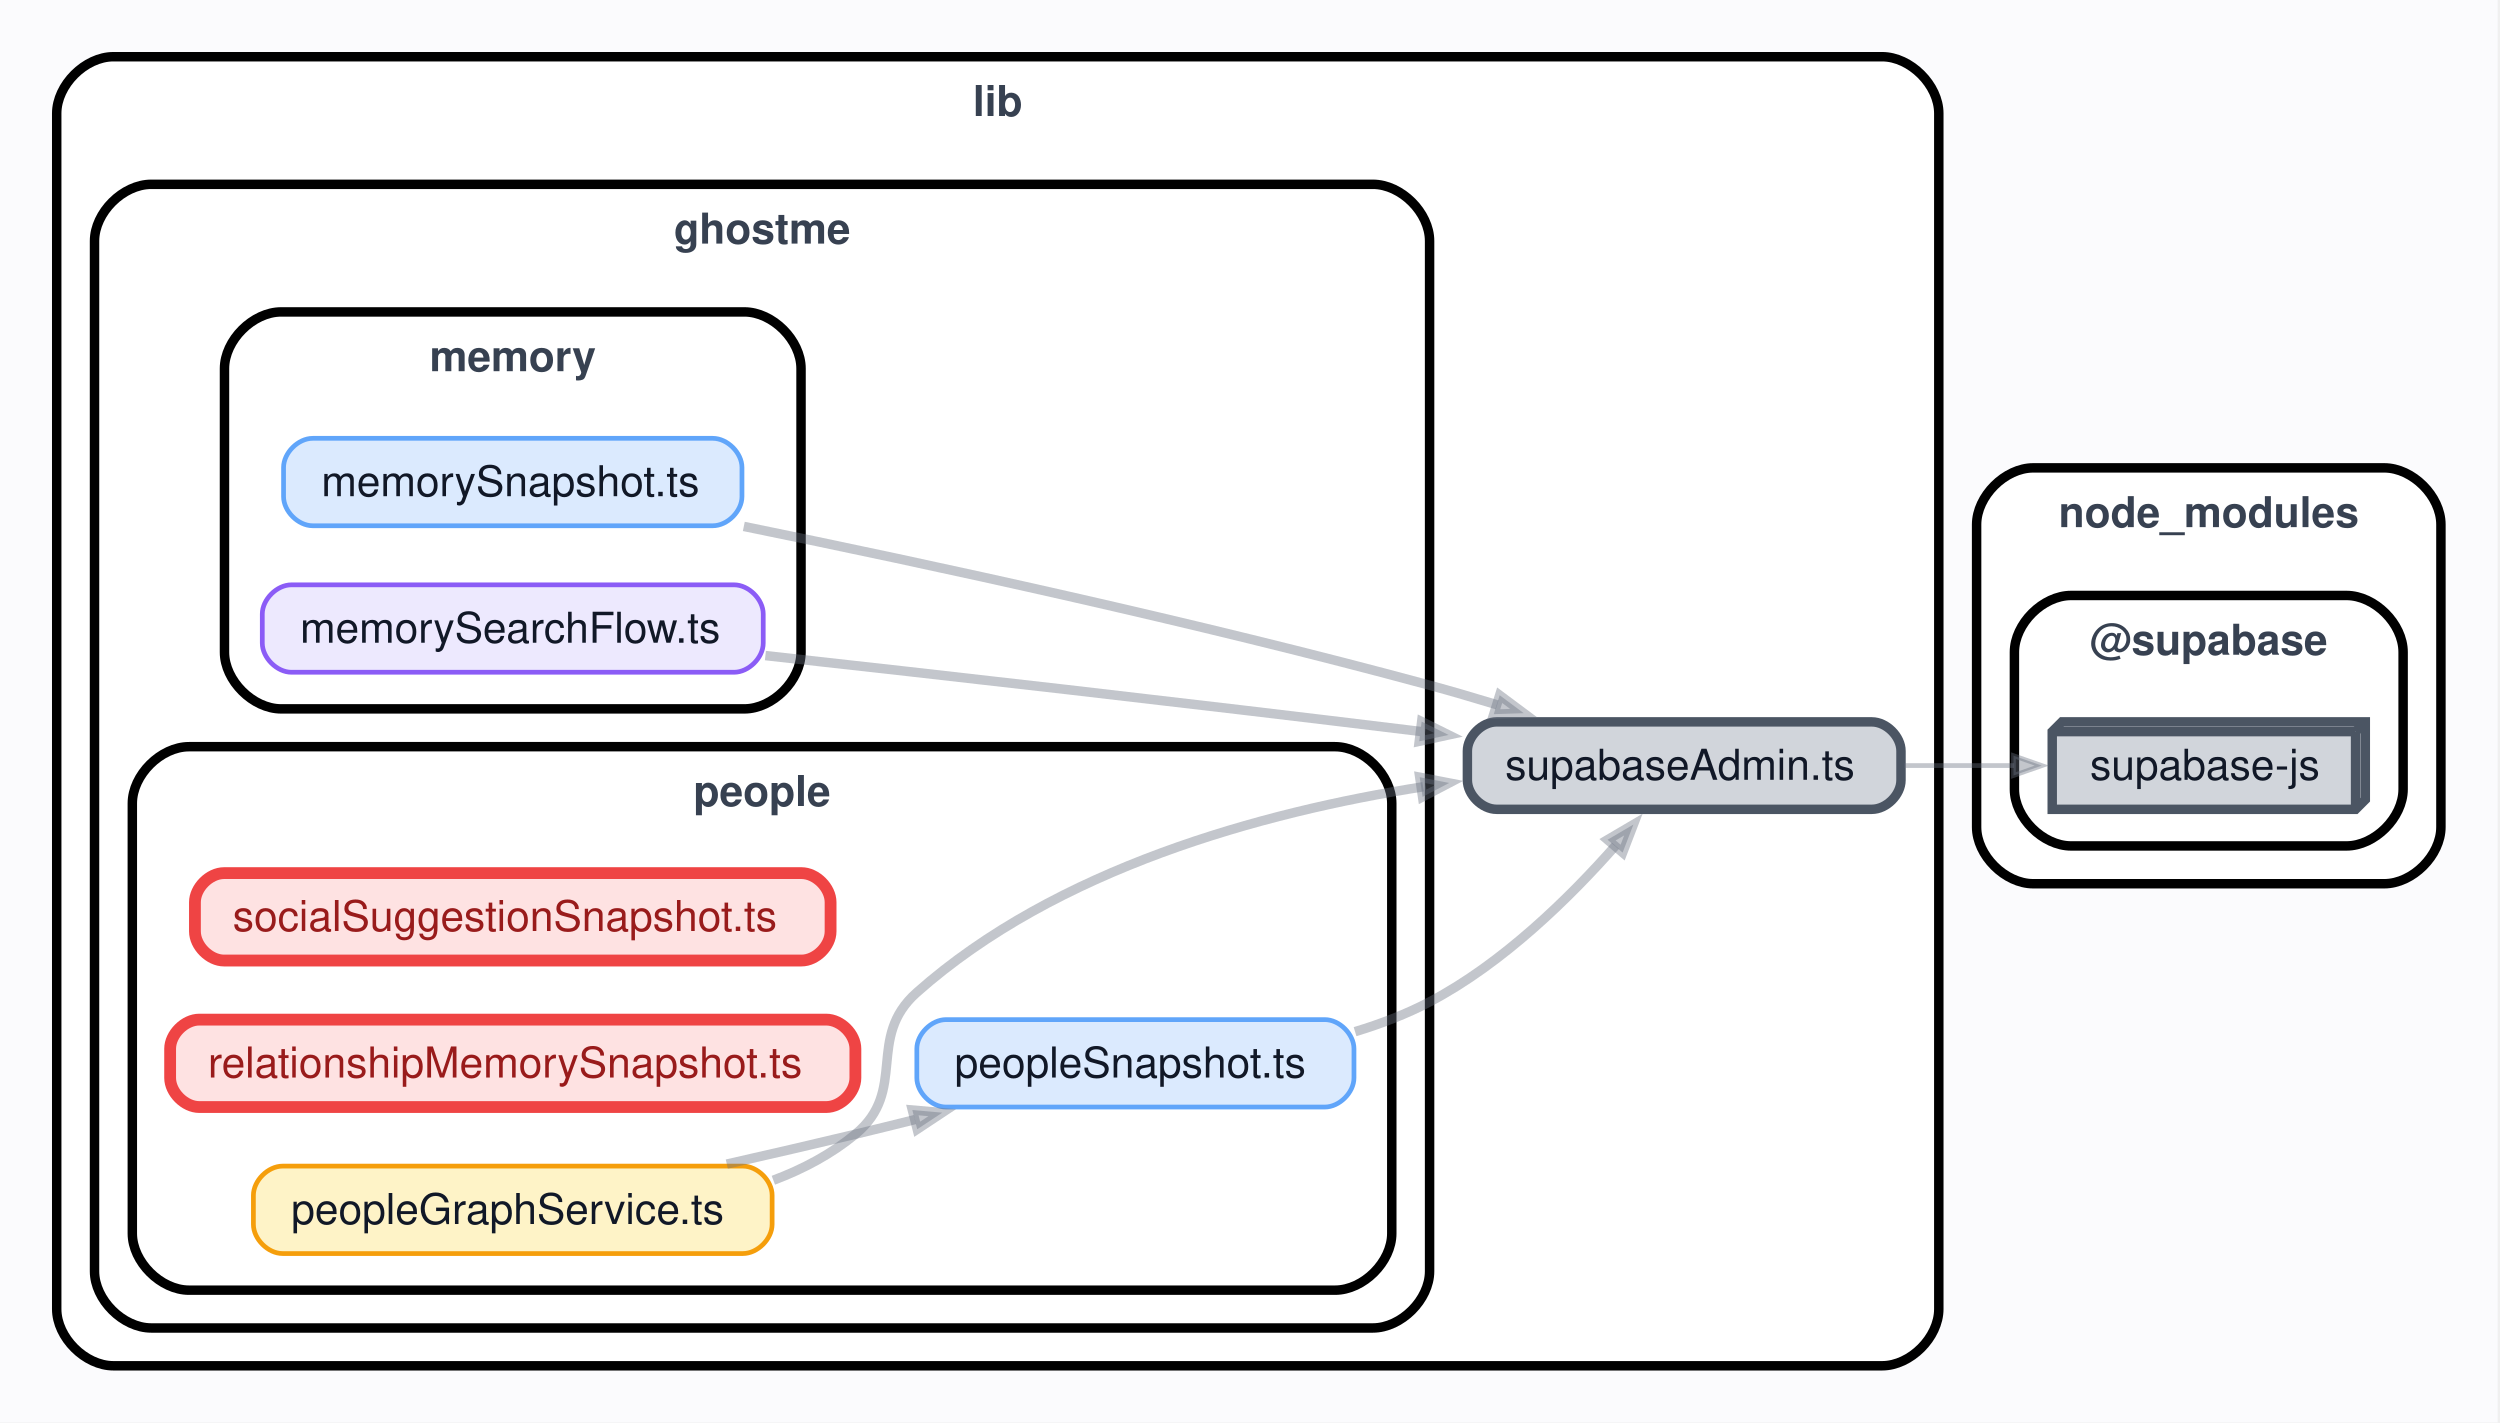
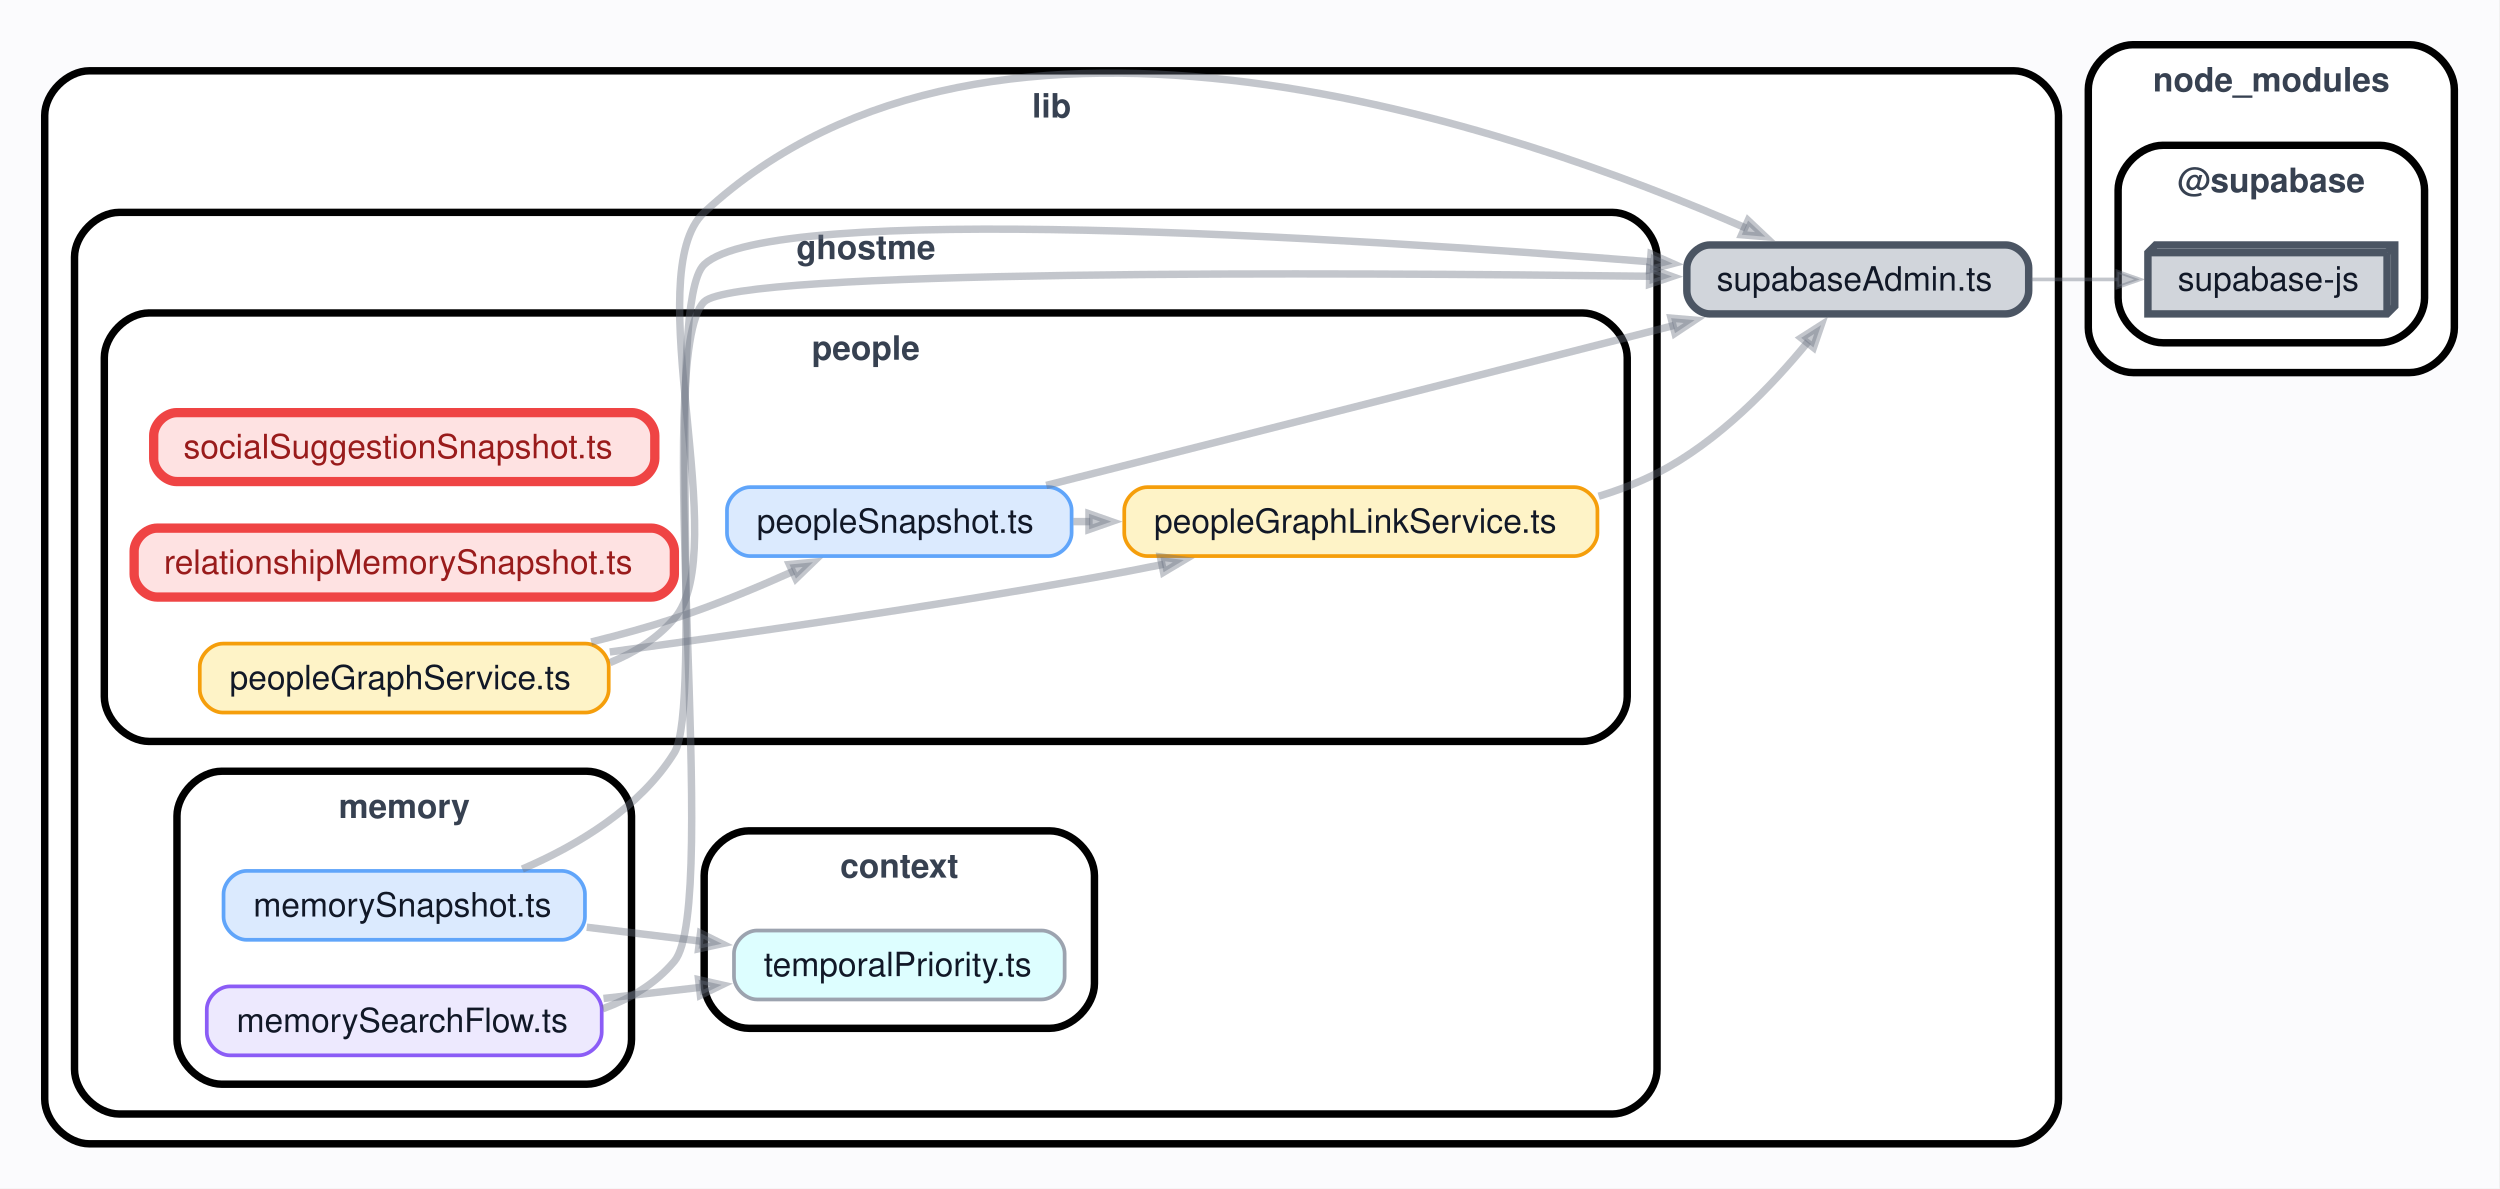
- <svg xmlns="http://www.w3.org/2000/svg" xmlns:xlink="http://www.w3.org/1999/xlink" width="529pt" height="301pt" viewBox="0.00 0.00 529.00 301.00">
-   <g id="graph0" class="graph" transform="scale(1 1) rotate(0) translate(4 297)">
-     <polygon fill="#fbfbfd" stroke="none" points="-4,4 -4,-297 524.5,-297 524.5,4 -4,4" />
+ <svg xmlns="http://www.w3.org/2000/svg" xmlns:xlink="http://www.w3.org/1999/xlink" width="671pt" height="319pt" viewBox="0.00 0.00 671.00 319.00">
+   <g id="graph0" class="graph" transform="scale(1 1) rotate(0) translate(4 315)">
+     <polygon fill="#fbfbfd" stroke="none" points="-4,4 -4,-315 666.75,-315 666.75,4 -4,4" />
    <g id="clust1" class="cluster">
-       <path fill="#ffffff" stroke="black" stroke-width="2" d="M20,-8C20,-8 394.25,-8 394.25,-8 400.25,-8 406.25,-14 406.25,-20 406.25,-20 406.25,-273 406.25,-273 406.25,-279 400.25,-285 394.25,-285 394.25,-285 20,-285 20,-285 14,-285 8,-279 8,-273 8,-273 8,-20 8,-20 8,-14 14,-8 20,-8" />
-       <text xml:space="preserve" text-anchor="middle" x="207.12" y="-272.45" font-family="Helvetica,sans-Serif" font-weight="bold" font-size="9.00" fill="#374151">lib</text>
+       <path fill="#ffffff" stroke="black" stroke-width="2" d="M20,-8C20,-8 536.5,-8 536.5,-8 542.5,-8 548.5,-14 548.5,-20 548.5,-20 548.5,-284 548.5,-284 548.5,-290 542.5,-296 536.5,-296 536.5,-296 20,-296 20,-296 14,-296 8,-290 8,-284 8,-284 8,-20 8,-20 8,-14 14,-8 20,-8" />
+       <text xml:space="preserve" text-anchor="middle" x="278.25" y="-283.45" font-family="Helvetica,sans-Serif" font-weight="bold" font-size="9.00" fill="#374151">lib</text>
    </g>
    <g id="clust2" class="cluster">
-       <path fill="#ffffff" stroke="black" stroke-width="2" d="M28,-16C28,-16 286.5,-16 286.5,-16 292.5,-16 298.5,-22 298.5,-28 298.5,-28 298.5,-246 298.5,-246 298.5,-252 292.5,-258 286.5,-258 286.5,-258 28,-258 28,-258 22,-258 16,-252 16,-246 16,-246 16,-28 16,-28 16,-22 22,-16 28,-16" />
-       <text xml:space="preserve" text-anchor="middle" x="157.25" y="-245.45" font-family="Helvetica,sans-Serif" font-weight="bold" font-size="9.00" fill="#374151">ghostme</text>
+       <path fill="#ffffff" stroke="black" stroke-width="2" d="M28,-16C28,-16 428.75,-16 428.75,-16 434.75,-16 440.75,-22 440.75,-28 440.75,-28 440.75,-246 440.75,-246 440.75,-252 434.75,-258 428.75,-258 428.75,-258 28,-258 28,-258 22,-258 16,-252 16,-246 16,-246 16,-28 16,-28 16,-22 22,-16 28,-16" />
+       <text xml:space="preserve" text-anchor="middle" x="228.38" y="-245.45" font-family="Helvetica,sans-Serif" font-weight="bold" font-size="9.00" fill="#374151">ghostme</text>
    </g>
    <g id="clust3" class="cluster">
-       <path fill="#ffffff" stroke="black" stroke-width="2" d="M55.5,-147C55.5,-147 153.5,-147 153.5,-147 159.5,-147 165.5,-153 165.5,-159 165.5,-159 165.5,-219 165.5,-219 165.5,-225 159.5,-231 153.5,-231 153.5,-231 55.5,-231 55.5,-231 49.5,-231 43.5,-225 43.5,-219 43.5,-219 43.5,-159 43.5,-159 43.5,-153 49.5,-147 55.5,-147" />
-       <text xml:space="preserve" text-anchor="middle" x="104.5" y="-218.45" font-family="Helvetica,sans-Serif" font-weight="bold" font-size="9.00" fill="#374151">memory</text>
+       <path fill="#ffffff" stroke="black" stroke-width="2" d="M197,-39C197,-39 277.75,-39 277.75,-39 283.75,-39 289.75,-45 289.75,-51 289.75,-51 289.75,-80 289.75,-80 289.75,-86 283.75,-92 277.75,-92 277.75,-92 197,-92 197,-92 191,-92 185,-86 185,-80 185,-80 185,-51 185,-51 185,-45 191,-39 197,-39" />
+       <text xml:space="preserve" text-anchor="middle" x="237.38" y="-79.45" font-family="Helvetica,sans-Serif" font-weight="bold" font-size="9.00" fill="#374151">context</text>
    </g>
    <g id="clust4" class="cluster">
-       <path fill="#ffffff" stroke="black" stroke-width="2" d="M36,-24C36,-24 278.5,-24 278.5,-24 284.5,-24 290.5,-30 290.5,-36 290.5,-36 290.5,-127 290.5,-127 290.5,-133 284.5,-139 278.5,-139 278.5,-139 36,-139 36,-139 30,-139 24,-133 24,-127 24,-127 24,-36 24,-36 24,-30 30,-24 36,-24" />
-       <text xml:space="preserve" text-anchor="middle" x="157.25" y="-126.45" font-family="Helvetica,sans-Serif" font-weight="bold" font-size="9.00" fill="#374151">people</text>
+       <path fill="#ffffff" stroke="black" stroke-width="2" d="M55.5,-24C55.5,-24 153.5,-24 153.5,-24 159.5,-24 165.5,-30 165.5,-36 165.5,-36 165.5,-96 165.5,-96 165.5,-102 159.5,-108 153.5,-108 153.5,-108 55.5,-108 55.5,-108 49.5,-108 43.5,-102 43.5,-96 43.5,-96 43.5,-36 43.5,-36 43.5,-30 49.5,-24 55.5,-24" />
+       <text xml:space="preserve" text-anchor="middle" x="104.5" y="-95.45" font-family="Helvetica,sans-Serif" font-weight="bold" font-size="9.00" fill="#374151">memory</text>
    </g>
    <g id="clust5" class="cluster">
-       <path fill="#ffffff" stroke="black" stroke-width="2" d="M426.25,-110C426.25,-110 500.5,-110 500.5,-110 506.5,-110 512.5,-116 512.5,-122 512.5,-122 512.5,-186 512.5,-186 512.5,-192 506.5,-198 500.5,-198 500.5,-198 426.25,-198 426.25,-198 420.25,-198 414.25,-192 414.25,-186 414.25,-186 414.25,-122 414.25,-122 414.25,-116 420.25,-110 426.25,-110" />
-       <text xml:space="preserve" text-anchor="middle" x="463.38" y="-185.45" font-family="Helvetica,sans-Serif" font-weight="bold" font-size="9.00" fill="#374151">node_modules</text>
+       <path fill="#ffffff" stroke="black" stroke-width="2" d="M36,-116C36,-116 420.75,-116 420.75,-116 426.75,-116 432.75,-122 432.75,-128 432.75,-128 432.75,-219 432.75,-219 432.75,-225 426.75,-231 420.75,-231 420.75,-231 36,-231 36,-231 30,-231 24,-225 24,-219 24,-219 24,-128 24,-128 24,-122 30,-116 36,-116" />
+       <text xml:space="preserve" text-anchor="middle" x="228.38" y="-218.45" font-family="Helvetica,sans-Serif" font-weight="bold" font-size="9.00" fill="#374151">people</text>
    </g>
    <g id="clust6" class="cluster">
-       <path fill="#ffffff" stroke="black" stroke-width="2" d="M434.25,-118C434.25,-118 492.5,-118 492.5,-118 498.5,-118 504.5,-124 504.5,-130 504.5,-130 504.5,-159 504.5,-159 504.5,-165 498.5,-171 492.5,-171 492.5,-171 434.25,-171 434.25,-171 428.25,-171 422.25,-165 422.25,-159 422.25,-159 422.25,-130 422.25,-130 422.25,-124 428.25,-118 434.25,-118" />
-       <text xml:space="preserve" text-anchor="middle" x="463.38" y="-158.45" font-family="Helvetica,sans-Serif" font-weight="bold" font-size="9.00" fill="#374151">@supabase</text>
+       <path fill="#ffffff" stroke="black" stroke-width="2" d="M568.5,-215C568.5,-215 642.75,-215 642.75,-215 648.75,-215 654.75,-221 654.75,-227 654.75,-227 654.75,-291 654.75,-291 654.75,-297 648.75,-303 642.75,-303 642.75,-303 568.5,-303 568.5,-303 562.5,-303 556.5,-297 556.5,-291 556.5,-291 556.5,-227 556.5,-227 556.5,-221 562.5,-215 568.5,-215" />
+       <text xml:space="preserve" text-anchor="middle" x="605.62" y="-290.45" font-family="Helvetica,sans-Serif" font-weight="bold" font-size="9.00" fill="#374151">node_modules</text>
+     </g>
+     <g id="clust7" class="cluster">
+       <path fill="#ffffff" stroke="black" stroke-width="2" d="M576.5,-223C576.5,-223 634.75,-223 634.75,-223 640.75,-223 646.75,-229 646.75,-235 646.75,-235 646.75,-264 646.75,-264 646.75,-270 640.75,-276 634.75,-276 634.75,-276 576.5,-276 576.5,-276 570.5,-276 564.5,-270 564.5,-264 564.5,-264 564.5,-235 564.5,-235 564.5,-229 570.5,-223 576.5,-223" />
+       <text xml:space="preserve" text-anchor="middle" x="605.62" y="-263.45" font-family="Helvetica,sans-Serif" font-weight="bold" font-size="9.00" fill="#374151">@supabase</text>
    </g>
    <g id="node1" class="node">
      <g id="a_node1">
-         <a xlink:href="lib/ghostme/memory/memorySearchFlow.ts" xlink:title="memorySearchFlow.ts">
-           <path fill="#ede9fe" stroke="#8b5cf6" d="M151.33,-173.25C151.33,-173.25 57.67,-173.25 57.67,-173.25 54.58,-173.25 51.5,-170.17 51.5,-167.08 51.5,-167.08 51.5,-160.92 51.5,-160.92 51.5,-157.83 54.58,-154.75 57.67,-154.75 57.67,-154.75 151.33,-154.75 151.33,-154.75 154.42,-154.75 157.5,-157.83 157.5,-160.92 157.5,-160.92 157.5,-167.08 157.5,-167.08 157.5,-170.17 154.42,-173.25 151.33,-173.25" />
-           <text xml:space="preserve" text-anchor="start" x="59.5" y="-161" font-family="Helvetica,sans-Serif" font-size="9.00" fill="#111827">memorySearchFlow.ts</text>
+         <a xlink:href="lib/ghostme/context/temporalPriority.ts" xlink:title="temporalPriority.ts">
+           <path fill="#ddfeff" stroke="#9ca3af" d="M275.58,-65.25C275.58,-65.25 199.17,-65.25 199.17,-65.25 196.08,-65.25 193,-62.17 193,-59.08 193,-59.08 193,-52.92 193,-52.92 193,-49.83 196.08,-46.75 199.17,-46.75 199.17,-46.75 275.58,-46.75 275.58,-46.75 278.67,-46.75 281.75,-49.83 281.75,-52.92 281.75,-52.92 281.75,-59.08 281.75,-59.08 281.75,-62.17 278.67,-65.25 275.58,-65.25" />
+           <text xml:space="preserve" text-anchor="start" x="201" y="-53" font-family="Helvetica,sans-Serif" font-size="9.00" fill="#111827">temporalPriority.ts</text>
        </a>
      </g>
    </g>
    <g id="node2" class="node">
      <g id="a_node2">
-         <a xlink:href="lib/supabaseAdmin.ts" xlink:title="supabaseAdmin.ts">
-           <path fill="#d1d5db" stroke="#4b5563" stroke-width="2" d="M392.08,-144.25C392.08,-144.25 312.67,-144.25 312.67,-144.25 309.58,-144.25 306.5,-141.17 306.5,-138.08 306.5,-138.08 306.5,-131.92 306.5,-131.92 306.5,-128.83 309.58,-125.75 312.67,-125.75 312.67,-125.75 392.08,-125.75 392.08,-125.75 395.17,-125.75 398.25,-128.83 398.25,-131.92 398.25,-131.92 398.25,-138.08 398.25,-138.08 398.25,-141.17 395.17,-144.25 392.08,-144.25" />
-           <text xml:space="preserve" text-anchor="start" x="314.5" y="-132" font-family="Helvetica,sans-Serif" font-size="9.00" fill="#111827">supabaseAdmin.ts</text>
+         <a xlink:href="lib/ghostme/memory/memorySearchFlow.ts" xlink:title="memorySearchFlow.ts">
+           <path fill="#ede9fe" stroke="#8b5cf6" d="M151.33,-50.25C151.33,-50.25 57.67,-50.25 57.67,-50.25 54.58,-50.25 51.5,-47.17 51.5,-44.08 51.5,-44.08 51.5,-37.92 51.5,-37.92 51.5,-34.83 54.58,-31.75 57.67,-31.75 57.67,-31.75 151.33,-31.75 151.33,-31.75 154.42,-31.75 157.5,-34.83 157.5,-37.92 157.5,-37.92 157.5,-44.08 157.5,-44.08 157.5,-47.17 154.42,-50.25 151.33,-50.25" />
+           <text xml:space="preserve" text-anchor="start" x="59.5" y="-38" font-family="Helvetica,sans-Serif" font-size="9.00" fill="#111827">memorySearchFlow.ts</text>
        </a>
      </g>
    </g>
    <g id="edge1" class="edge">
-       <path fill="none" stroke="#6b7280" stroke-width="2" stroke-opacity="0.4" d="M157.96,-158.28C194.66,-154.22 245.09,-148.52 296.58,-142.22" />
-       <polygon fill="#6b7280" fill-opacity="0.4" stroke="#6b7280" stroke-width="2" stroke-opacity="0.4" points="296.82,-144.31 302.52,-141.49 296.31,-140.14 296.82,-144.31" />
-     </g>
-     <g id="node8" class="node">
-       <g id="a_node8">
-         <a xlink:href="https://www.npmjs.com/package/@supabase/supabase-js" xlink:title="supabase-js">
-           <polygon fill="#d1d5db" stroke="#4b5563" stroke-width="2" points="496.5,-144.25 432.31,-144.25 430.25,-142.19 430.25,-125.75 494.44,-125.75 496.5,-127.81 496.5,-144.25" />
-           <polyline fill="none" stroke="#4b5563" stroke-width="2" points="494.44,-142.19 430.25,-142.19" />
-           <polyline fill="none" stroke="#4b5563" stroke-width="2" points="494.44,-142.19 494.44,-125.75" />
-           <polyline fill="none" stroke="#4b5563" stroke-width="2" points="494.44,-142.19 496.5,-144.25" />
-           <text xml:space="preserve" text-anchor="start" x="438.25" y="-132" font-family="Helvetica,sans-Serif" font-size="9.00" fill="#111827">supabase-js</text>
-         </a>
-       </g>
-     </g>
-     <g id="edge6" class="edge">
-       <path fill="none" stroke="#6b7280" stroke-opacity="0.4" d="M398.97,-135C406.67,-135 414.61,-135 422.16,-135" />
-       <polygon fill="#6b7280" fill-opacity="0.4" stroke="#6b7280" stroke-opacity="0.4" points="422.05,-137.1 428.05,-135 422.05,-132.9 422.05,-137.1" />
+       <path fill="none" stroke="#6b7280" stroke-width="2" stroke-opacity="0.4" d="M157.98,-47.01C166.53,-47.99 175.39,-49.01 183.94,-49.99" />
+       <polygon fill="#6b7280" fill-opacity="0.4" stroke="#6b7280" stroke-width="2" stroke-opacity="0.4" points="183.5,-52.05 189.7,-50.65 183.98,-47.88 183.5,-52.05" />
    </g>
    <g id="node3" class="node">
      <g id="a_node3">
-         <a xlink:href="lib/ghostme/memory/memorySnapshot.ts" xlink:title="memorySnapshot.ts">
-           <path fill="#dbeafe" stroke="#60a5fa" d="M146.83,-204.25C146.83,-204.25 62.17,-204.25 62.17,-204.25 59.08,-204.25 56,-201.17 56,-198.08 56,-198.08 56,-191.92 56,-191.92 56,-188.83 59.08,-185.75 62.17,-185.75 62.17,-185.75 146.83,-185.75 146.83,-185.75 149.92,-185.75 153,-188.83 153,-191.92 153,-191.92 153,-198.08 153,-198.08 153,-201.17 149.92,-204.25 146.83,-204.25" />
-           <text xml:space="preserve" text-anchor="start" x="64" y="-192" font-family="Helvetica,sans-Serif" font-size="9.00" fill="#111827">memorySnapshot.ts</text>
+         <a xlink:href="lib/supabaseAdmin.ts" xlink:title="supabaseAdmin.ts">
+           <path fill="#d1d5db" stroke="#4b5563" stroke-width="2" d="M534.33,-249.25C534.33,-249.25 454.92,-249.25 454.92,-249.25 451.83,-249.25 448.75,-246.17 448.75,-243.08 448.75,-243.08 448.75,-236.92 448.75,-236.92 448.75,-233.83 451.83,-230.75 454.92,-230.75 454.92,-230.75 534.33,-230.75 534.33,-230.75 537.42,-230.75 540.5,-233.83 540.5,-236.92 540.5,-236.92 540.5,-243.08 540.5,-243.08 540.5,-246.17 537.42,-249.25 534.33,-249.25" />
+           <text xml:space="preserve" text-anchor="start" x="456.75" y="-237" font-family="Helvetica,sans-Serif" font-size="9.00" fill="#111827">supabaseAdmin.ts</text>
        </a>
      </g>
    </g>
    <g id="edge2" class="edge">
-       <path fill="none" stroke="#6b7280" stroke-width="2" stroke-opacity="0.4" d="M153.39,-185.61C192.62,-177.61 249.47,-165.31 298.5,-152 303.15,-150.74 308.01,-149.32 312.8,-147.85" />
-       <polygon fill="#6b7280" fill-opacity="0.4" stroke="#6b7280" stroke-width="2" stroke-opacity="0.4" points="313.33,-149.89 318.43,-146.09 312.08,-145.88 313.33,-149.89" />
+       <path fill="none" stroke="#6b7280" stroke-width="2" stroke-opacity="0.4" d="M157.72,-44.23C165.12,-46.9 171.93,-50.96 177,-57 189.65,-72.08 170.9,-220.26 185,-234 193.92,-242.69 352.66,-241.92 438.91,-240.85" />
+       <polygon fill="#6b7280" fill-opacity="0.4" stroke="#6b7280" stroke-width="2" stroke-opacity="0.4" points="438.78,-242.95 444.76,-240.78 438.73,-238.75 438.78,-242.95" />
+     </g>
+     <g id="node10" class="node">
+       <g id="a_node10">
+         <a xlink:href="https://www.npmjs.com/package/@supabase/supabase-js" xlink:title="supabase-js">
+           <polygon fill="#d1d5db" stroke="#4b5563" stroke-width="2" points="638.75,-249.25 574.56,-249.25 572.5,-247.19 572.5,-230.75 636.69,-230.75 638.75,-232.81 638.75,-249.25" />
+           <polyline fill="none" stroke="#4b5563" stroke-width="2" points="636.69,-247.19 572.5,-247.19" />
+           <polyline fill="none" stroke="#4b5563" stroke-width="2" points="636.69,-247.19 636.69,-230.75" />
+           <polyline fill="none" stroke="#4b5563" stroke-width="2" points="636.69,-247.19 638.75,-249.25" />
+           <text xml:space="preserve" text-anchor="start" x="580.5" y="-237" font-family="Helvetica,sans-Serif" font-size="9.00" fill="#111827">supabase-js</text>
+         </a>
+       </g>
+     </g>
+     <g id="edge11" class="edge">
+       <path fill="none" stroke="#6b7280" stroke-opacity="0.4" d="M541.22,-240C548.92,-240 556.86,-240 564.41,-240" />
+       <polygon fill="#6b7280" fill-opacity="0.4" stroke="#6b7280" stroke-opacity="0.4" points="564.3,-242.1 570.3,-240 564.3,-237.9 564.3,-242.1" />
    </g>
    <g id="node4" class="node">
      <g id="a_node4">
-         <a xlink:href="lib/ghostme/people/peopleGraphService.ts" xlink:title="peopleGraphService.ts">
-           <path fill="#fef3c7" stroke="#f59e0b" d="M153.21,-50.25C153.21,-50.25 55.79,-50.25 55.79,-50.25 52.71,-50.25 49.62,-47.17 49.62,-44.08 49.62,-44.08 49.62,-37.92 49.62,-37.92 49.62,-34.83 52.71,-31.75 55.79,-31.75 55.79,-31.75 153.21,-31.75 153.21,-31.75 156.29,-31.75 159.38,-34.83 159.38,-37.92 159.38,-37.92 159.38,-44.08 159.38,-44.08 159.38,-47.17 156.29,-50.25 153.21,-50.25" />
-           <text xml:space="preserve" text-anchor="start" x="57.62" y="-38" font-family="Helvetica,sans-Serif" font-size="9.00" fill="#111827">peopleGraphService.ts</text>
-         </a>
-       </g>
-     </g>
-     <g id="edge4" class="edge">
-       <path fill="none" stroke="#6b7280" stroke-width="2" stroke-opacity="0.4" d="M159.64,-47.26C165.93,-49.62 171.9,-52.78 177,-57 188.2,-66.26 179.13,-77.36 190,-87 219.53,-113.19 262.82,-125.11 297.13,-130.52" />
-       <polygon fill="#6b7280" fill-opacity="0.4" stroke="#6b7280" stroke-width="2" stroke-opacity="0.4" points="296.41,-132.54 302.65,-131.33 297.01,-128.38 296.41,-132.54" />
-     </g>
-     <g id="node5" class="node">
-       <g id="a_node5">
-         <a xlink:href="lib/ghostme/people/peopleSnapshot.ts" xlink:title="peopleSnapshot.ts">
-           <path fill="#dbeafe" stroke="#60a5fa" d="M276.33,-81.25C276.33,-81.25 196.17,-81.25 196.17,-81.25 193.08,-81.25 190,-78.17 190,-75.08 190,-75.08 190,-68.92 190,-68.92 190,-65.83 193.08,-62.75 196.17,-62.75 196.17,-62.75 276.33,-62.75 276.33,-62.75 279.42,-62.75 282.5,-65.83 282.5,-68.92 282.5,-68.92 282.5,-75.08 282.5,-75.08 282.5,-78.17 279.42,-81.25 276.33,-81.25" />
-           <text xml:space="preserve" text-anchor="start" x="198" y="-69" font-family="Helvetica,sans-Serif" font-size="9.00" fill="#111827">peopleSnapshot.ts</text>
+         <a xlink:href="lib/ghostme/memory/memorySnapshot.ts" xlink:title="memorySnapshot.ts">
+           <path fill="#dbeafe" stroke="#60a5fa" d="M146.83,-81.25C146.83,-81.25 62.17,-81.25 62.17,-81.25 59.08,-81.25 56,-78.17 56,-75.08 56,-75.08 56,-68.92 56,-68.92 56,-65.83 59.08,-62.75 62.17,-62.75 62.17,-62.75 146.83,-62.75 146.83,-62.75 149.92,-62.75 153,-65.83 153,-68.92 153,-68.92 153,-75.08 153,-75.08 153,-78.17 149.92,-81.25 146.83,-81.25" />
+           <text xml:space="preserve" text-anchor="start" x="64" y="-69" font-family="Helvetica,sans-Serif" font-size="9.00" fill="#111827">memorySnapshot.ts</text>
        </a>
      </g>
    </g>
    <g id="edge3" class="edge">
-       <path fill="none" stroke="#6b7280" stroke-width="2" stroke-opacity="0.4" d="M149.79,-50.68C158.81,-52.72 168.22,-54.89 177,-57 181.1,-57.99 185.35,-59.03 189.61,-60.1" />
-       <polygon fill="#6b7280" fill-opacity="0.4" stroke="#6b7280" stroke-width="2" stroke-opacity="0.4" points="189.05,-62.12 195.38,-61.56 190.08,-58.05 189.05,-62.12" />
+       <path fill="none" stroke="#6b7280" stroke-width="2" stroke-opacity="0.4" d="M153.49,-66.13C163.42,-64.92 173.93,-63.63 184.01,-62.4" />
+       <polygon fill="#6b7280" fill-opacity="0.4" stroke="#6b7280" stroke-width="2" stroke-opacity="0.4" points="184.02,-64.52 189.72,-61.7 183.51,-60.35 184.02,-64.52" />
+     </g>
+     <g id="edge4" class="edge">
+       <path fill="none" stroke="#6b7280" stroke-width="2" stroke-opacity="0.4" d="M136.19,-81.75C151.12,-88.16 167.79,-98.17 177,-113 184.69,-125.39 174.38,-234.01 185,-244 203,-260.94 355.4,-251.38 439.1,-244.72" />
+       <polygon fill="#6b7280" fill-opacity="0.4" stroke="#6b7280" stroke-width="2" stroke-opacity="0.4" points="439.13,-246.83 444.95,-244.25 438.8,-242.64 439.13,-246.83" />
+     </g>
+     <g id="node5" class="node">
+       <g id="a_node5">
+         <a xlink:href="lib/ghostme/people/peopleGraphLinkService.ts" xlink:title="peopleGraphLinkService.ts">
+           <path fill="#fef3c7" stroke="#f59e0b" d="M418.58,-184.25C418.58,-184.25 303.92,-184.25 303.92,-184.25 300.83,-184.25 297.75,-181.17 297.75,-178.08 297.75,-178.08 297.75,-171.92 297.75,-171.92 297.75,-168.83 300.83,-165.75 303.92,-165.75 303.92,-165.75 418.58,-165.75 418.58,-165.75 421.67,-165.75 424.75,-168.83 424.75,-171.92 424.75,-171.92 424.75,-178.08 424.75,-178.08 424.75,-181.17 421.67,-184.25 418.58,-184.25" />
+           <text xml:space="preserve" text-anchor="start" x="305.75" y="-172" font-family="Helvetica,sans-Serif" font-size="9.00" fill="#111827">peopleGraphLinkService.ts</text>
+         </a>
+       </g>
    </g>
    <g id="edge5" class="edge">
-       <path fill="none" stroke="#6b7280" stroke-width="2" stroke-opacity="0.4" d="M282.73,-78.7C288.21,-80.36 293.59,-82.42 298.5,-85 313.92,-93.09 328.06,-106.96 337.83,-118.04" />
-       <polygon fill="#6b7280" fill-opacity="0.4" stroke="#6b7280" stroke-width="2" stroke-opacity="0.4" points="336.15,-119.31 341.63,-122.53 339.35,-116.59 336.15,-119.31" />
+       <path fill="none" stroke="#6b7280" stroke-width="2" stroke-opacity="0.4" d="M425.08,-181.8C430.52,-183.45 435.82,-185.49 440.75,-188 457.1,-196.32 471.62,-211.48 481.29,-223.29" />
+       <polygon fill="#6b7280" fill-opacity="0.4" stroke="#6b7280" stroke-width="2" stroke-opacity="0.4" points="479.43,-224.32 484.79,-227.74 482.73,-221.73 479.43,-224.32" />
    </g>
    <g id="node6" class="node">
      <g id="a_node6">
-         <a xlink:href="lib/ghostme/people/relationshipMemorySnapshot.ts" xlink:title="no-orphans">
-           <path fill="#fee2e2" stroke="#ef4444" stroke-width="2.5" d="M170.83,-81.25C170.83,-81.25 38.17,-81.25 38.17,-81.25 35.08,-81.25 32,-78.17 32,-75.08 32,-75.08 32,-68.92 32,-68.92 32,-65.83 35.08,-62.75 38.17,-62.75 38.17,-62.75 170.83,-62.75 170.83,-62.75 173.92,-62.75 177,-65.83 177,-68.92 177,-68.92 177,-75.08 177,-75.08 177,-78.17 173.92,-81.25 170.83,-81.25" />
-           <text xml:space="preserve" text-anchor="start" x="40" y="-69" font-family="Helvetica,sans-Serif" font-size="9.00" fill="#991b1b">relationshipMemorySnapshot.ts</text>
+         <a xlink:href="lib/ghostme/people/peopleGraphService.ts" xlink:title="peopleGraphService.ts">
+           <path fill="#fef3c7" stroke="#f59e0b" d="M153.21,-142.25C153.21,-142.25 55.79,-142.25 55.79,-142.25 52.71,-142.25 49.62,-139.17 49.62,-136.08 49.62,-136.08 49.62,-129.92 49.62,-129.92 49.62,-126.83 52.71,-123.75 55.79,-123.75 55.79,-123.75 153.21,-123.75 153.21,-123.75 156.29,-123.75 159.38,-126.83 159.38,-129.92 159.38,-129.92 159.38,-136.08 159.38,-136.08 159.38,-139.17 156.29,-142.25 153.21,-142.25" />
+           <text xml:space="preserve" text-anchor="start" x="57.62" y="-130" font-family="Helvetica,sans-Serif" font-size="9.00" fill="#111827">peopleGraphService.ts</text>
        </a>
      </g>
    </g>
+     <g id="edge8" class="edge">
+       <path fill="none" stroke="#6b7280" stroke-width="2" stroke-opacity="0.4" d="M159.71,-137.16C166.31,-139.81 172.35,-143.61 177,-149 192.87,-167.39 167.21,-241.47 185,-258 262.54,-330.06 403.78,-280.41 464.55,-253.81" />
+       <polygon fill="#6b7280" fill-opacity="0.4" stroke="#6b7280" stroke-width="2" stroke-opacity="0.4" points="465.19,-255.82 469.81,-251.46 463.48,-251.99 465.19,-255.82" />
+     </g>
+     <g id="edge6" class="edge">
+       <path fill="none" stroke="#6b7280" stroke-width="2" stroke-opacity="0.4" d="M159.66,-140.01C196.45,-144.99 246.16,-152.18 289.75,-160 295.76,-161.08 302.04,-162.29 308.28,-163.55" />
+       <polygon fill="#6b7280" fill-opacity="0.4" stroke="#6b7280" stroke-width="2" stroke-opacity="0.4" points="307.45,-165.52 313.75,-164.67 308.29,-161.41 307.45,-165.52" />
+     </g>
    <g id="node7" class="node">
      <g id="a_node7">
+         <a xlink:href="lib/ghostme/people/peopleSnapshot.ts" xlink:title="peopleSnapshot.ts">
+           <path fill="#dbeafe" stroke="#60a5fa" d="M277.46,-184.25C277.46,-184.25 197.29,-184.25 197.29,-184.25 194.21,-184.25 191.12,-181.17 191.12,-178.08 191.12,-178.08 191.12,-171.92 191.12,-171.92 191.12,-168.83 194.21,-165.75 197.29,-165.75 197.29,-165.75 277.46,-165.75 277.46,-165.75 280.54,-165.75 283.62,-168.83 283.62,-171.92 283.62,-171.92 283.62,-178.08 283.62,-178.08 283.62,-181.17 280.54,-184.25 277.46,-184.25" />
+           <text xml:space="preserve" text-anchor="start" x="199.12" y="-172" font-family="Helvetica,sans-Serif" font-size="9.00" fill="#111827">peopleSnapshot.ts</text>
+         </a>
+       </g>
+     </g>
+     <g id="edge7" class="edge">
+       <path fill="none" stroke="#6b7280" stroke-width="2" stroke-opacity="0.4" d="M154.69,-142.69C162.23,-144.56 169.87,-146.66 177,-149 187.69,-152.5 199.09,-157.24 209.02,-161.7" />
+       <polygon fill="#6b7280" fill-opacity="0.4" stroke="#6b7280" stroke-width="2" stroke-opacity="0.4" points="207.88,-163.49 214.2,-164.09 209.63,-159.68 207.88,-163.49" />
+     </g>
+     <g id="edge10" class="edge">
+       <path fill="none" stroke="#6b7280" stroke-width="2" stroke-opacity="0.4" d="M276.81,-184.72C281.18,-185.82 285.56,-186.94 289.75,-188 342.96,-201.52 403.97,-217.09 445.28,-227.64" />
+       <polygon fill="#6b7280" fill-opacity="0.4" stroke="#6b7280" stroke-width="2" stroke-opacity="0.4" points="444.52,-229.61 450.85,-229.07 445.56,-225.55 444.52,-229.61" />
+     </g>
+     <g id="edge9" class="edge">
+       <path fill="none" stroke="#6b7280" stroke-width="2" stroke-opacity="0.4" d="M284.1,-175C285.59,-175 287.09,-175 288.6,-175" />
+       <polygon fill="#6b7280" fill-opacity="0.4" stroke="#6b7280" stroke-width="2" stroke-opacity="0.4" points="288.28,-177.1 294.28,-175 288.28,-172.9 288.28,-177.1" />
+     </g>
+     <g id="node8" class="node">
+       <g id="a_node8">
+         <a xlink:href="lib/ghostme/people/relationshipMemorySnapshot.ts" xlink:title="no-orphans">
+           <path fill="#fee2e2" stroke="#ef4444" stroke-width="2.5" d="M170.83,-173.25C170.83,-173.25 38.17,-173.25 38.17,-173.25 35.08,-173.25 32,-170.17 32,-167.08 32,-167.08 32,-160.92 32,-160.92 32,-157.83 35.08,-154.75 38.17,-154.75 38.17,-154.75 170.83,-154.75 170.83,-154.75 173.92,-154.75 177,-157.83 177,-160.92 177,-160.92 177,-167.08 177,-167.08 177,-170.17 173.92,-173.25 170.83,-173.25" />
+           <text xml:space="preserve" text-anchor="start" x="40" y="-161" font-family="Helvetica,sans-Serif" font-size="9.00" fill="#991b1b">relationshipMemorySnapshot.ts</text>
+         </a>
+       </g>
+     </g>
+     <g id="node9" class="node">
+       <g id="a_node9">
        <a xlink:href="lib/ghostme/people/socialSuggestionSnapshot.ts" xlink:title="no-orphans">
-           <path fill="#fee2e2" stroke="#ef4444" stroke-width="2.5" d="M165.58,-112.25C165.58,-112.25 43.42,-112.25 43.42,-112.25 40.33,-112.25 37.25,-109.17 37.25,-106.08 37.25,-106.08 37.25,-99.92 37.25,-99.92 37.25,-96.83 40.33,-93.75 43.42,-93.75 43.42,-93.75 165.58,-93.75 165.58,-93.75 168.67,-93.75 171.75,-96.83 171.75,-99.92 171.75,-99.92 171.75,-106.08 171.75,-106.08 171.75,-109.17 168.67,-112.25 165.58,-112.25" />
-           <text xml:space="preserve" text-anchor="start" x="45.25" y="-100" font-family="Helvetica,sans-Serif" font-size="9.00" fill="#991b1b">socialSuggestionSnapshot.ts</text>
+           <path fill="#fee2e2" stroke="#ef4444" stroke-width="2.5" d="M165.58,-204.25C165.58,-204.25 43.42,-204.25 43.42,-204.25 40.33,-204.25 37.25,-201.17 37.25,-198.08 37.25,-198.08 37.25,-191.92 37.25,-191.92 37.25,-188.83 40.33,-185.75 43.42,-185.75 43.42,-185.75 165.58,-185.75 165.58,-185.75 168.67,-185.75 171.75,-188.83 171.75,-191.92 171.75,-191.92 171.75,-198.08 171.75,-198.08 171.75,-201.17 168.67,-204.25 165.58,-204.25" />
+           <text xml:space="preserve" text-anchor="start" x="45.25" y="-192" font-family="Helvetica,sans-Serif" font-size="9.00" fill="#991b1b">socialSuggestionSnapshot.ts</text>
        </a>
      </g>
    </g>
  </g>
</svg>
